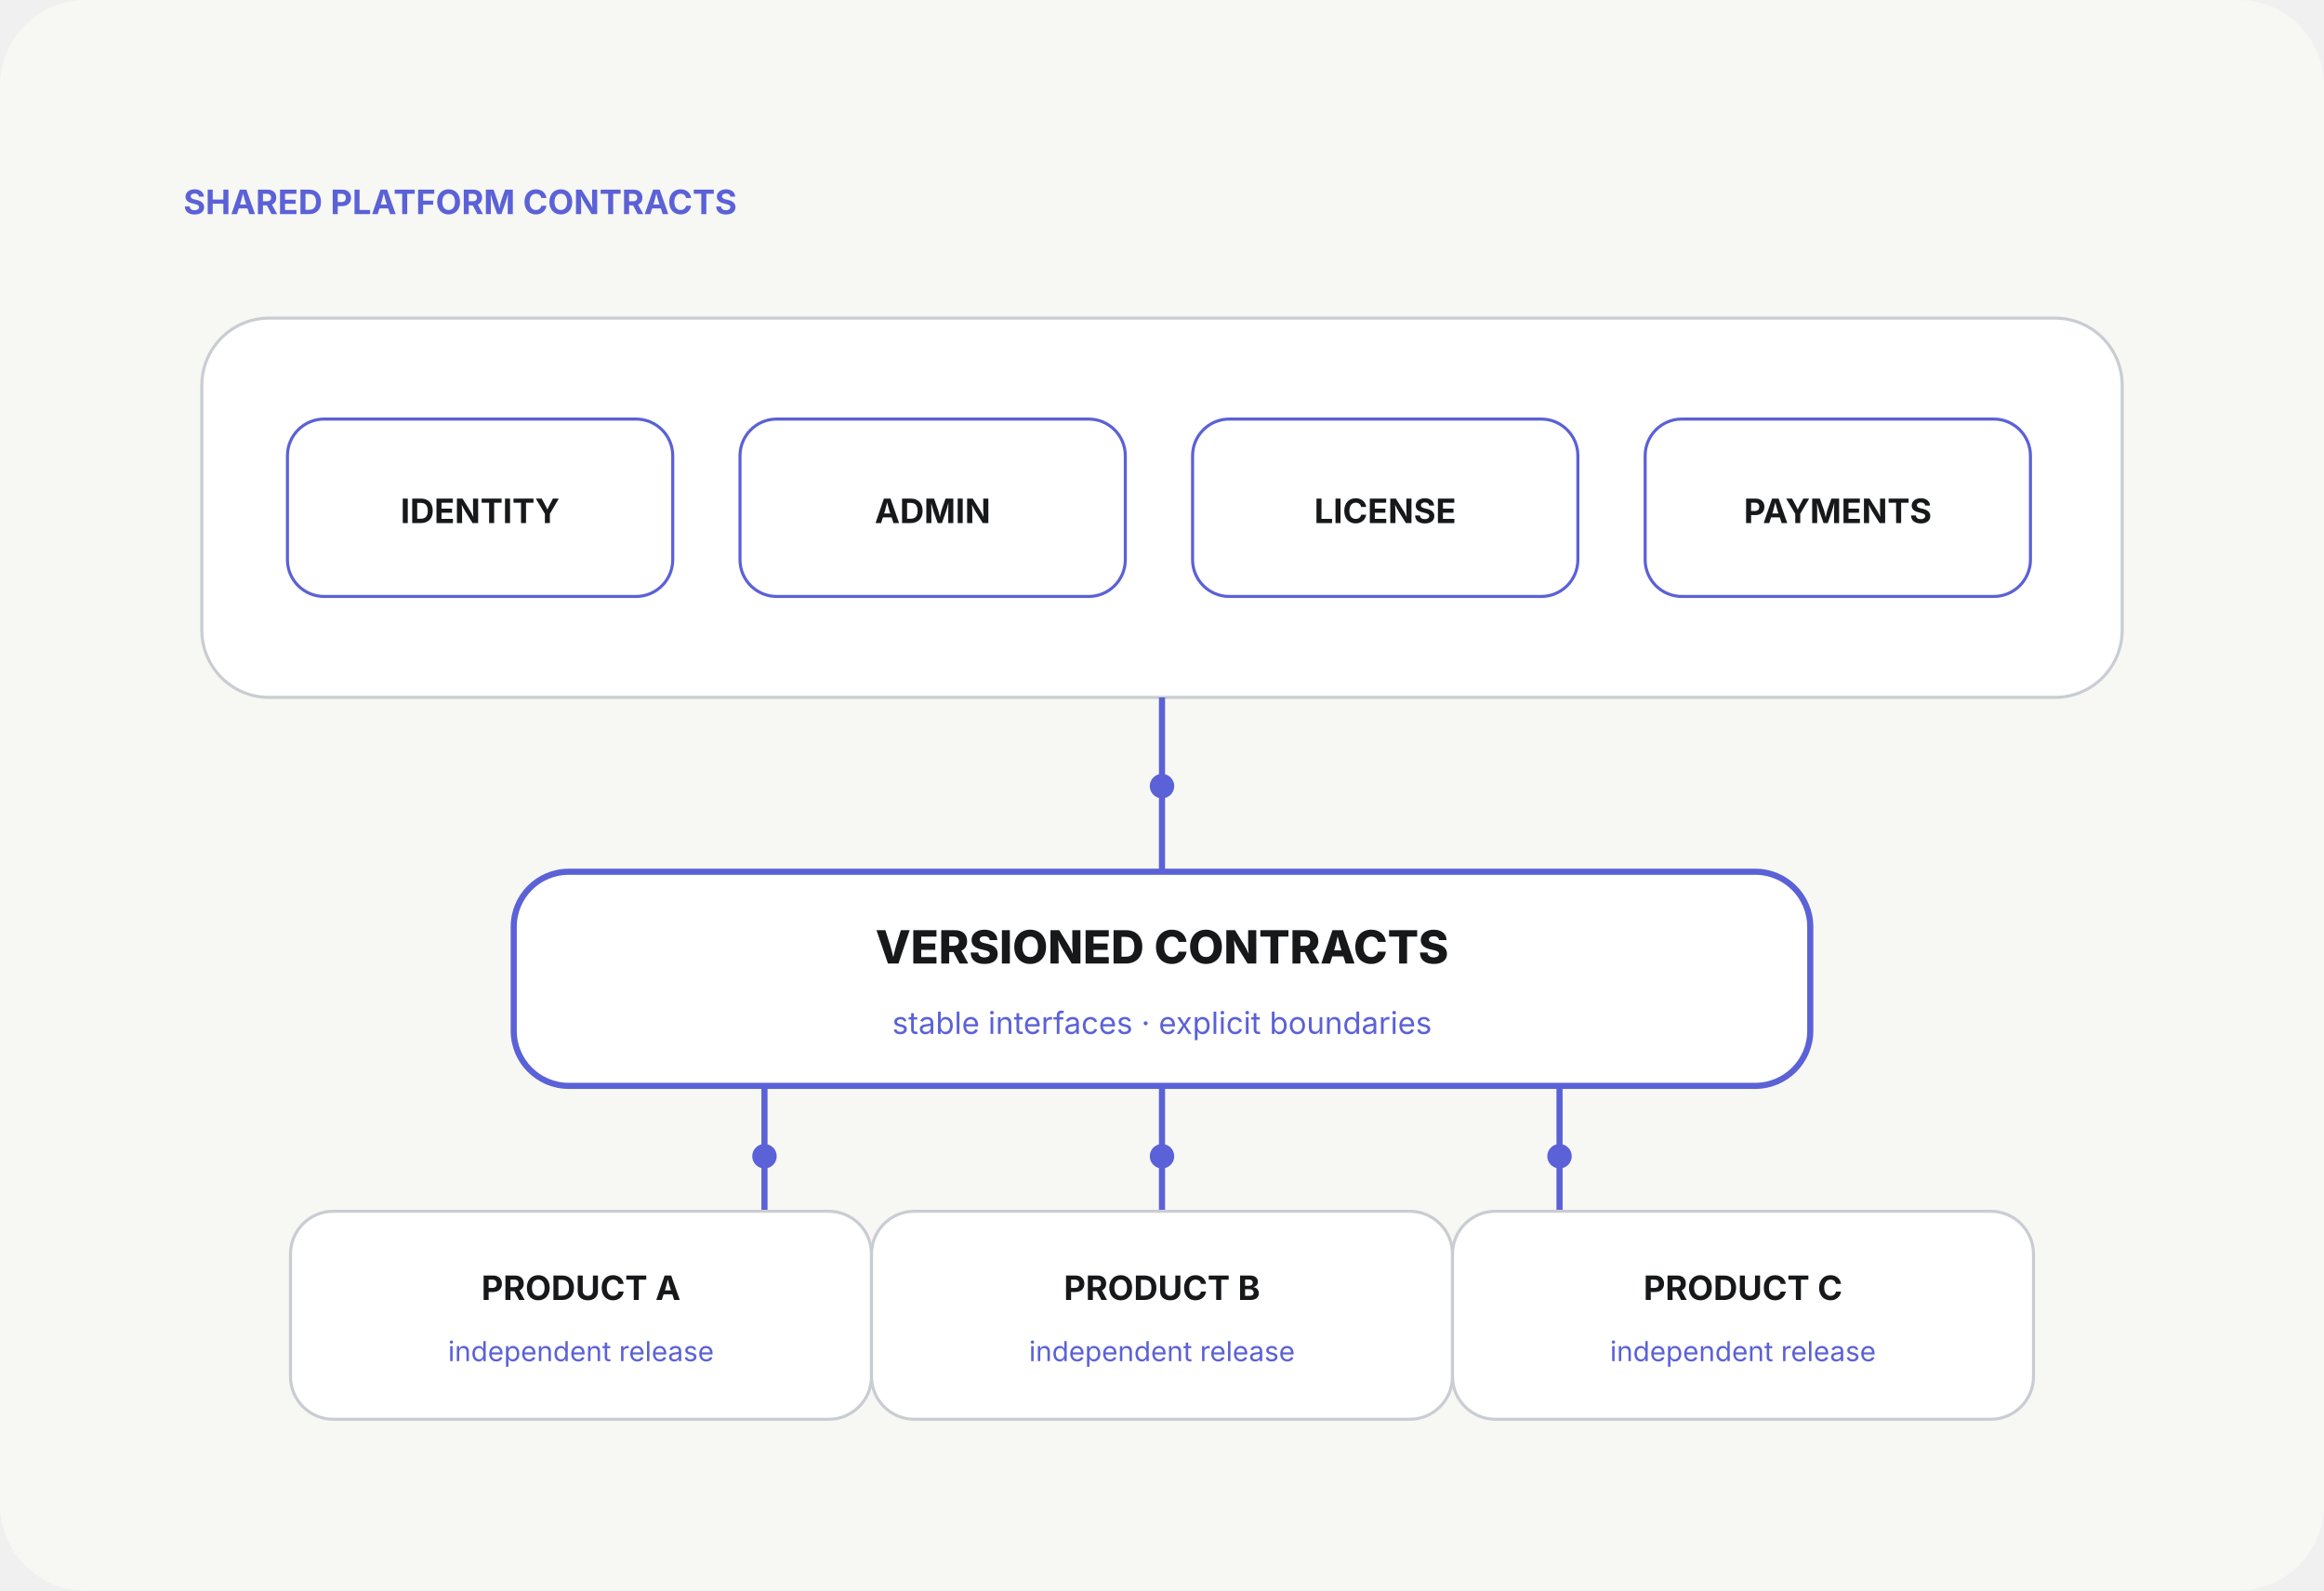
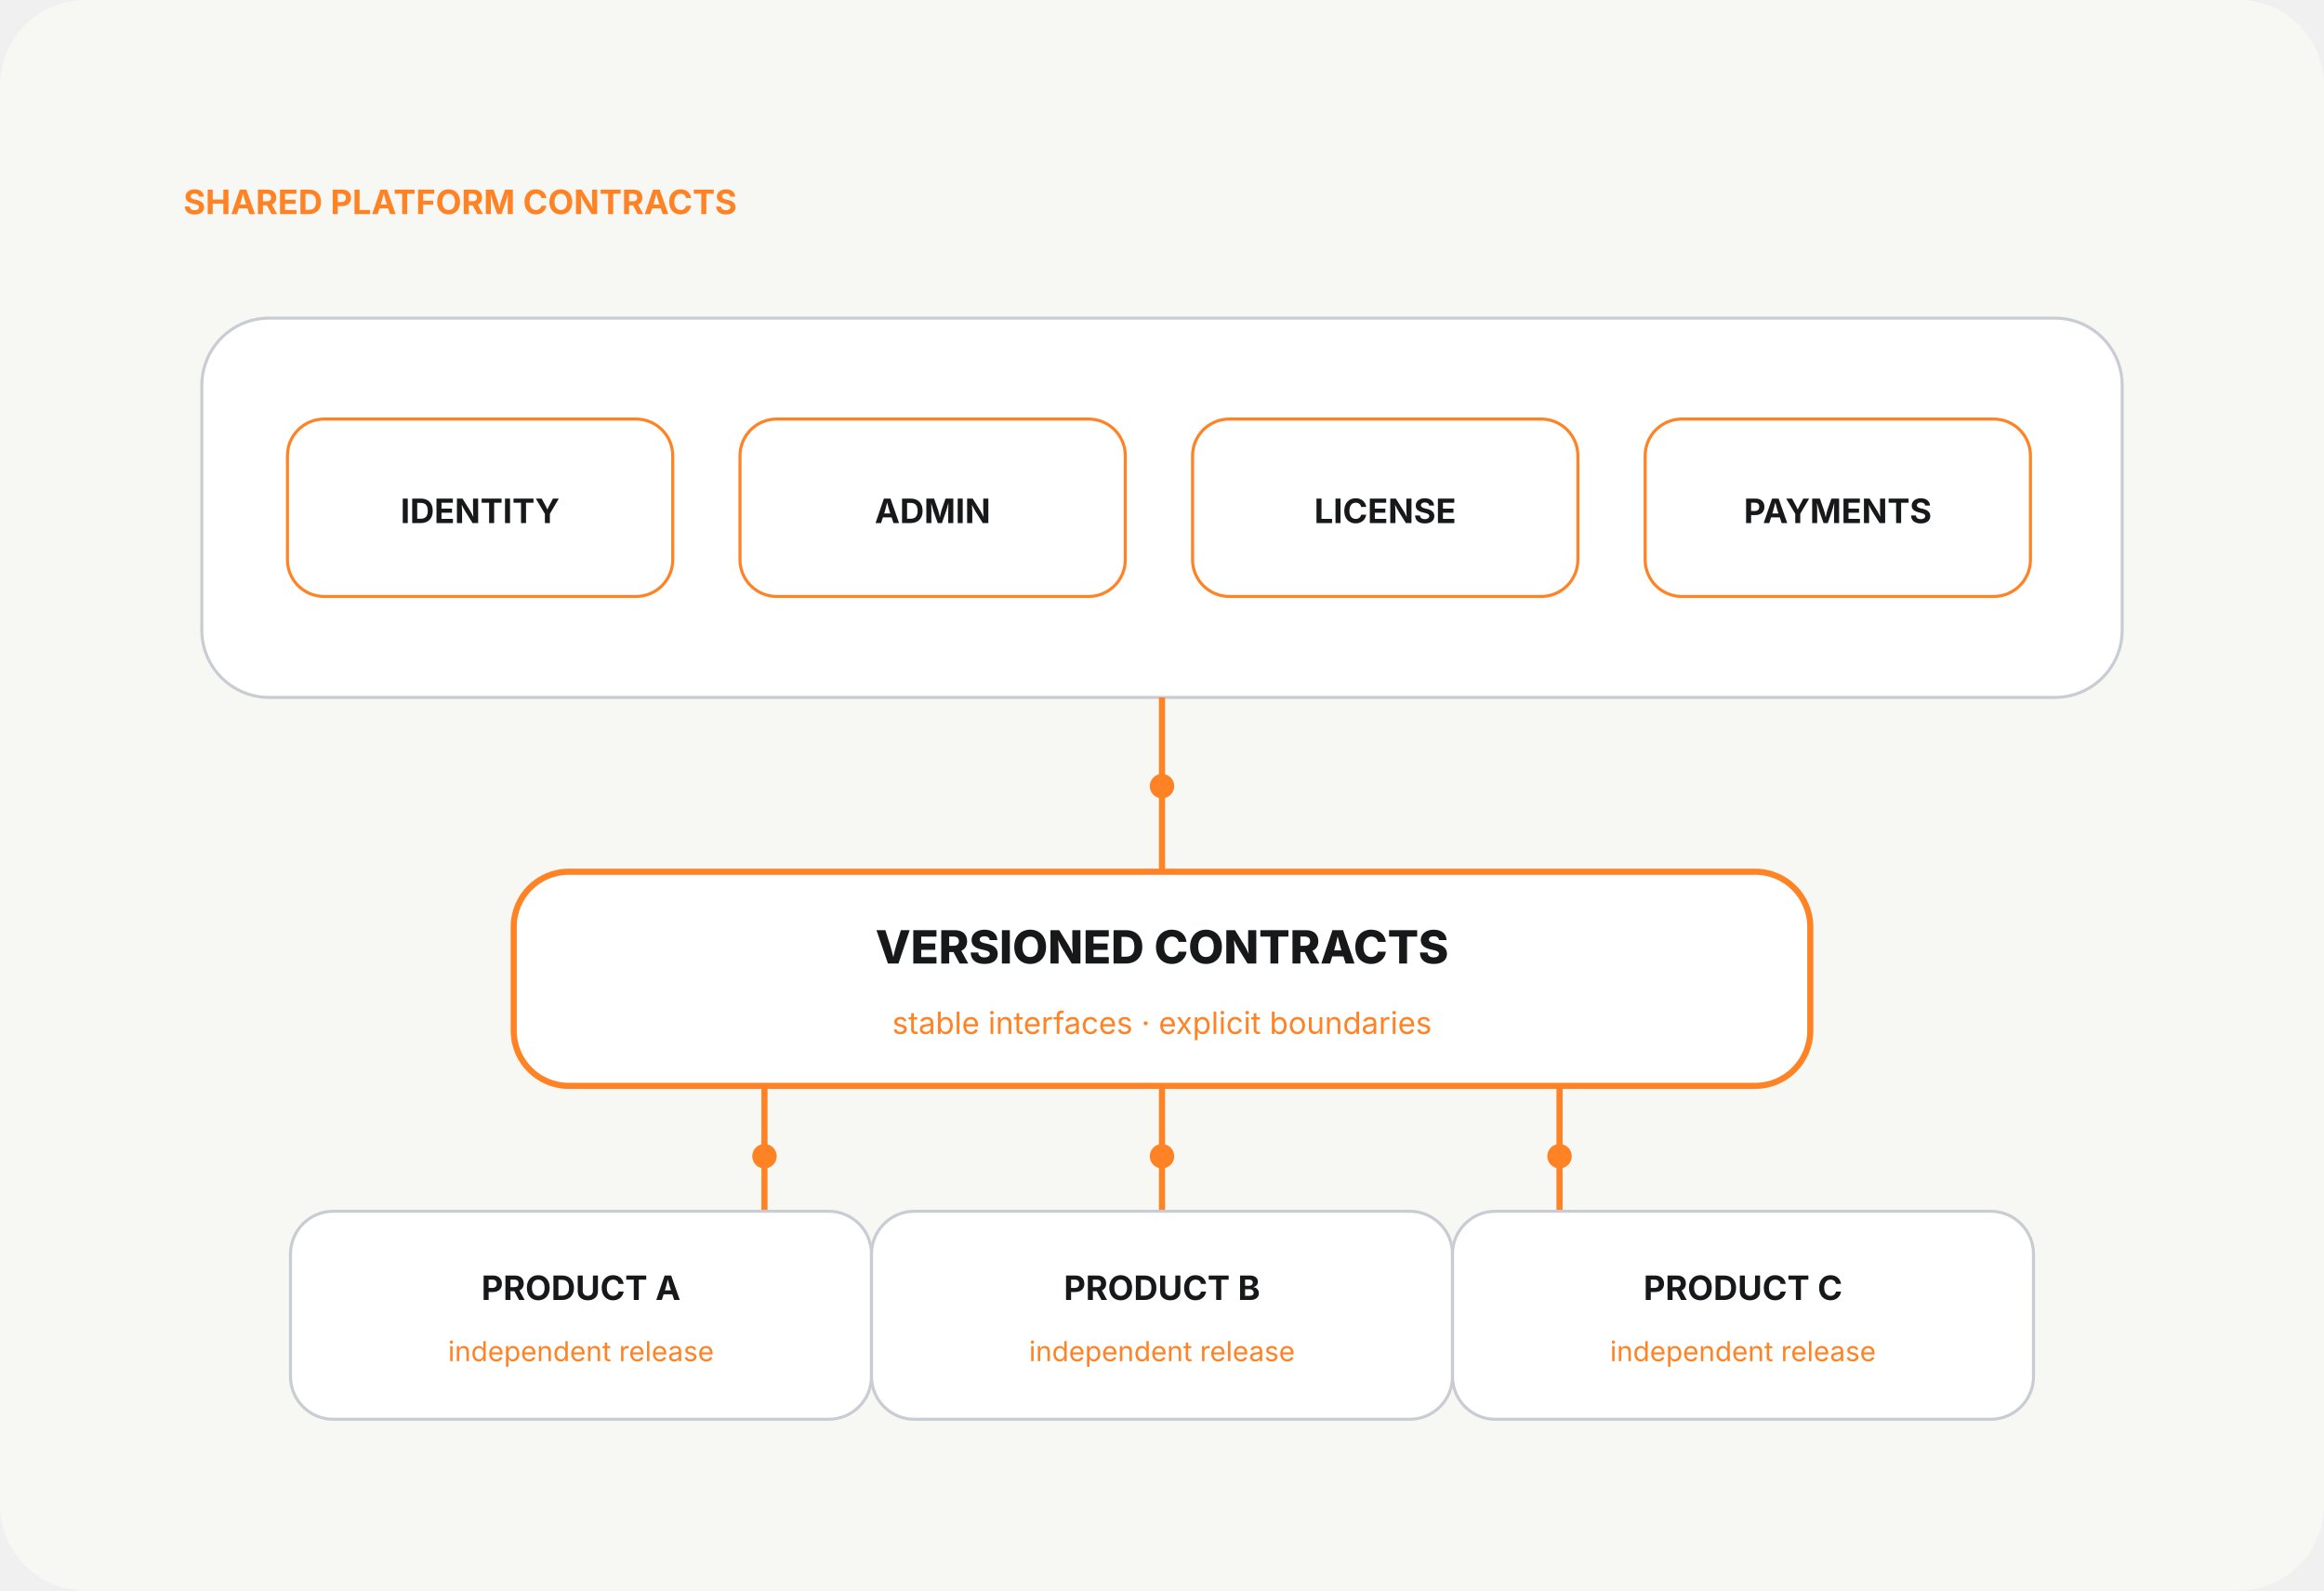
<svg xmlns="http://www.w3.org/2000/svg" viewBox="0 0 760 520" role="img" aria-labelledby="title desc">
  <style>
.flow{animation:flow 4.8s ease-in-out infinite}.flow.b{animation-delay:1.2s}.flow.c{animation-delay:2.4s}
@keyframes flow{0%,100%{opacity:.15}50%{opacity:1}}@media(prefers-reduced-motion:reduce){.flow{animation:none}}
</style>
  <rect width="760" height="520" rx="28" fill="#f7f7f4" />
-   <text x="60" y="70" fill="#5b61d6" font-family="Inter,Arial,sans-serif" font-size="11" font-weight="700">SHARED PLATFORM CONTRACTS</text>
+   <text x="60" y="70" fill="#ff8225" font-family="Inter,Arial,sans-serif" font-size="11" font-weight="700">SHARED PLATFORM CONTRACTS</text>
  <rect x="66" y="104" width="628" height="124" rx="22" fill="#ffffff" stroke="#c9cdd3" />
-   <g fill="#ffffff" stroke="#5b61d6">
+   <g fill="#ffffff" stroke="#ff8225">
    <rect x="94" y="137" width="126" height="58" rx="12" />
    <rect x="242" y="137" width="126" height="58" rx="12" />
    <rect x="390" y="137" width="126" height="58" rx="12" />
    <rect x="538" y="137" width="126" height="58" rx="12" />
  </g>
  <g fill="#17181a" font-family="Inter,Arial,sans-serif" font-size="11" font-weight="700" text-anchor="middle">
    <text x="157" y="171">IDENTITY</text>
    <text x="305" y="171">ADMIN</text>
    <text x="453" y="171">LICENSE</text>
    <text x="601" y="171">PAYMENTS</text>
  </g>
-   <path d="M380 228V285" stroke="#5b61d6" stroke-width="2" />
-   <circle class="flow" cx="380" cy="257" r="4" fill="#5b61d6" />
-   <rect x="168" y="285" width="424" height="70" rx="18" fill="#ffffff" stroke="#5b61d6" stroke-width="2" />
+   <path d="M380 228V285" stroke="#ff8225" stroke-width="2" />
+   <circle class="flow" cx="380" cy="257" r="4" fill="#ff8225" />
+   <rect x="168" y="285" width="424" height="70" rx="18" fill="#ffffff" stroke="#ff8225" stroke-width="2" />
  <text x="380" y="315" fill="#17181a" font-family="Inter,Arial,sans-serif" font-size="15" font-weight="800" text-anchor="middle">VERSIONED CONTRACTS</text>
-   <text x="380" y="338" fill="#5b61d6" font-family="Inter,Arial,sans-serif" font-size="10" text-anchor="middle">stable interfaces · explicit boundaries</text>
-   <g stroke="#5b61d6" stroke-width="2">
+   <text x="380" y="338" fill="#ff8225" font-family="Inter,Arial,sans-serif" font-size="10" text-anchor="middle">stable interfaces · explicit boundaries</text>
+   <g stroke="#ff8225" stroke-width="2">
    <path d="M250 355V396" />
    <path d="M380 355V396" />
    <path d="M510 355V396" />
  </g>
  <g fill="#ffffff" stroke="#c9cdd3">
    <rect x="95" y="396" width="190" height="68" rx="14" />
    <rect x="285" y="396" width="190" height="68" rx="14" />
    <rect x="475" y="396" width="190" height="68" rx="14" />
  </g>
  <g fill="#17181a" font-family="Inter,Arial,sans-serif" text-anchor="middle">
    <text x="190" y="425" font-size="11" font-weight="700">PRODUCT A</text>
-     <text x="190" y="445" font-size="9" fill="#5b61d6">independent release</text>
+     <text x="190" y="445" font-size="9" fill="#ff8225">independent release</text>
    <text x="380" y="425" font-size="11" font-weight="700">PRODUCT B</text>
-     <text x="380" y="445" font-size="9" fill="#5b61d6">independent release</text>
+     <text x="380" y="445" font-size="9" fill="#ff8225">independent release</text>
    <text x="570" y="425" font-size="11" font-weight="700">PRODUCT C</text>
-     <text x="570" y="445" font-size="9" fill="#5b61d6">independent release</text>
+     <text x="570" y="445" font-size="9" fill="#ff8225">independent release</text>
  </g>
-   <g fill="#5b61d6">
+   <g fill="#ff8225">
    <circle class="flow b" cx="250" cy="378" r="4" />
    <circle class="flow c" cx="380" cy="378" r="4" />
    <circle class="flow" cx="510" cy="378" r="4" />
  </g>
</svg>
